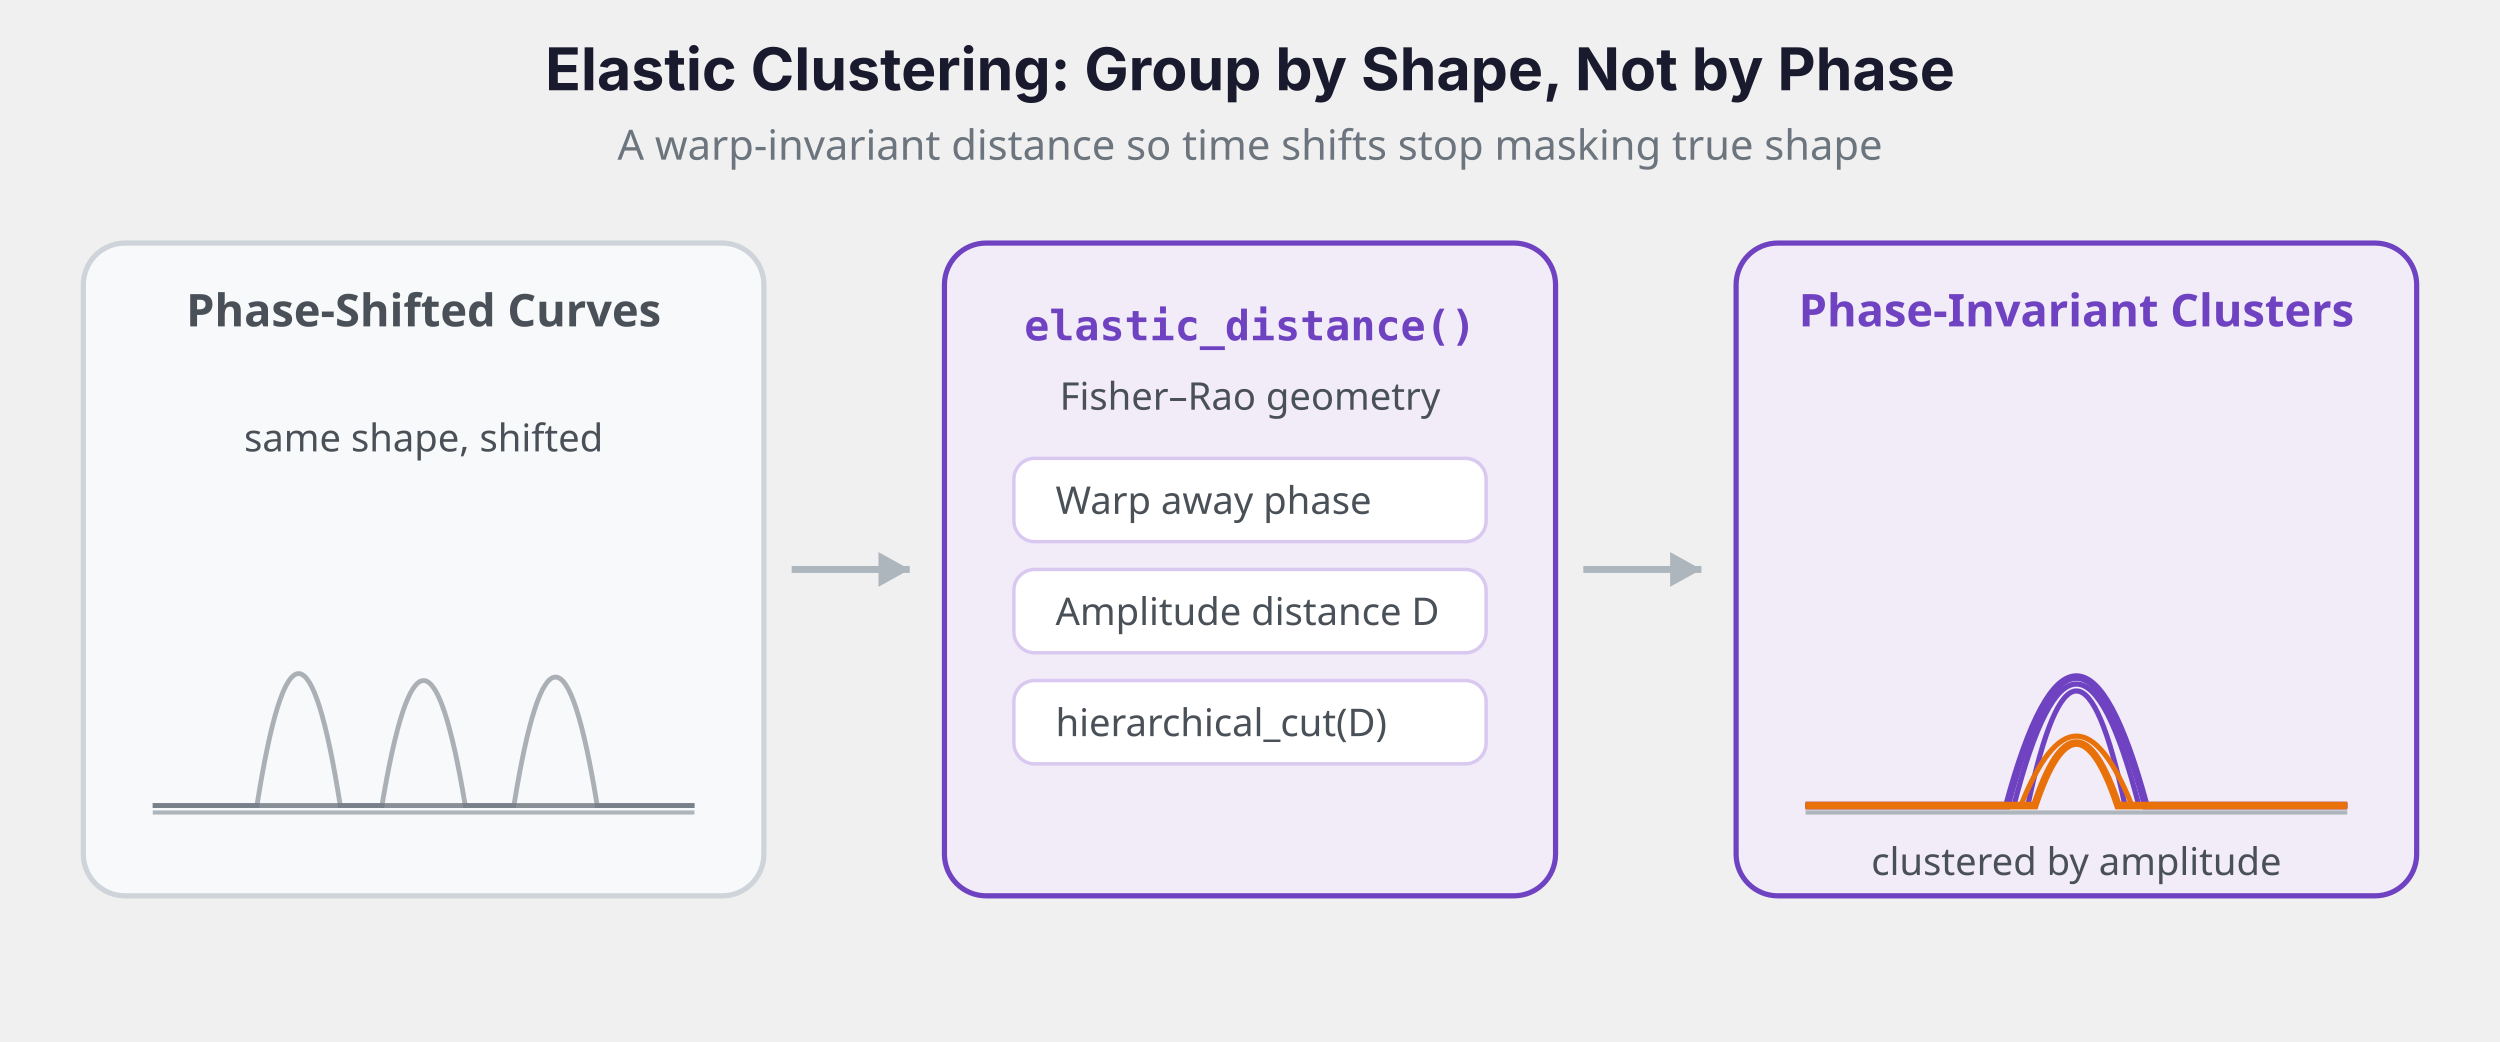
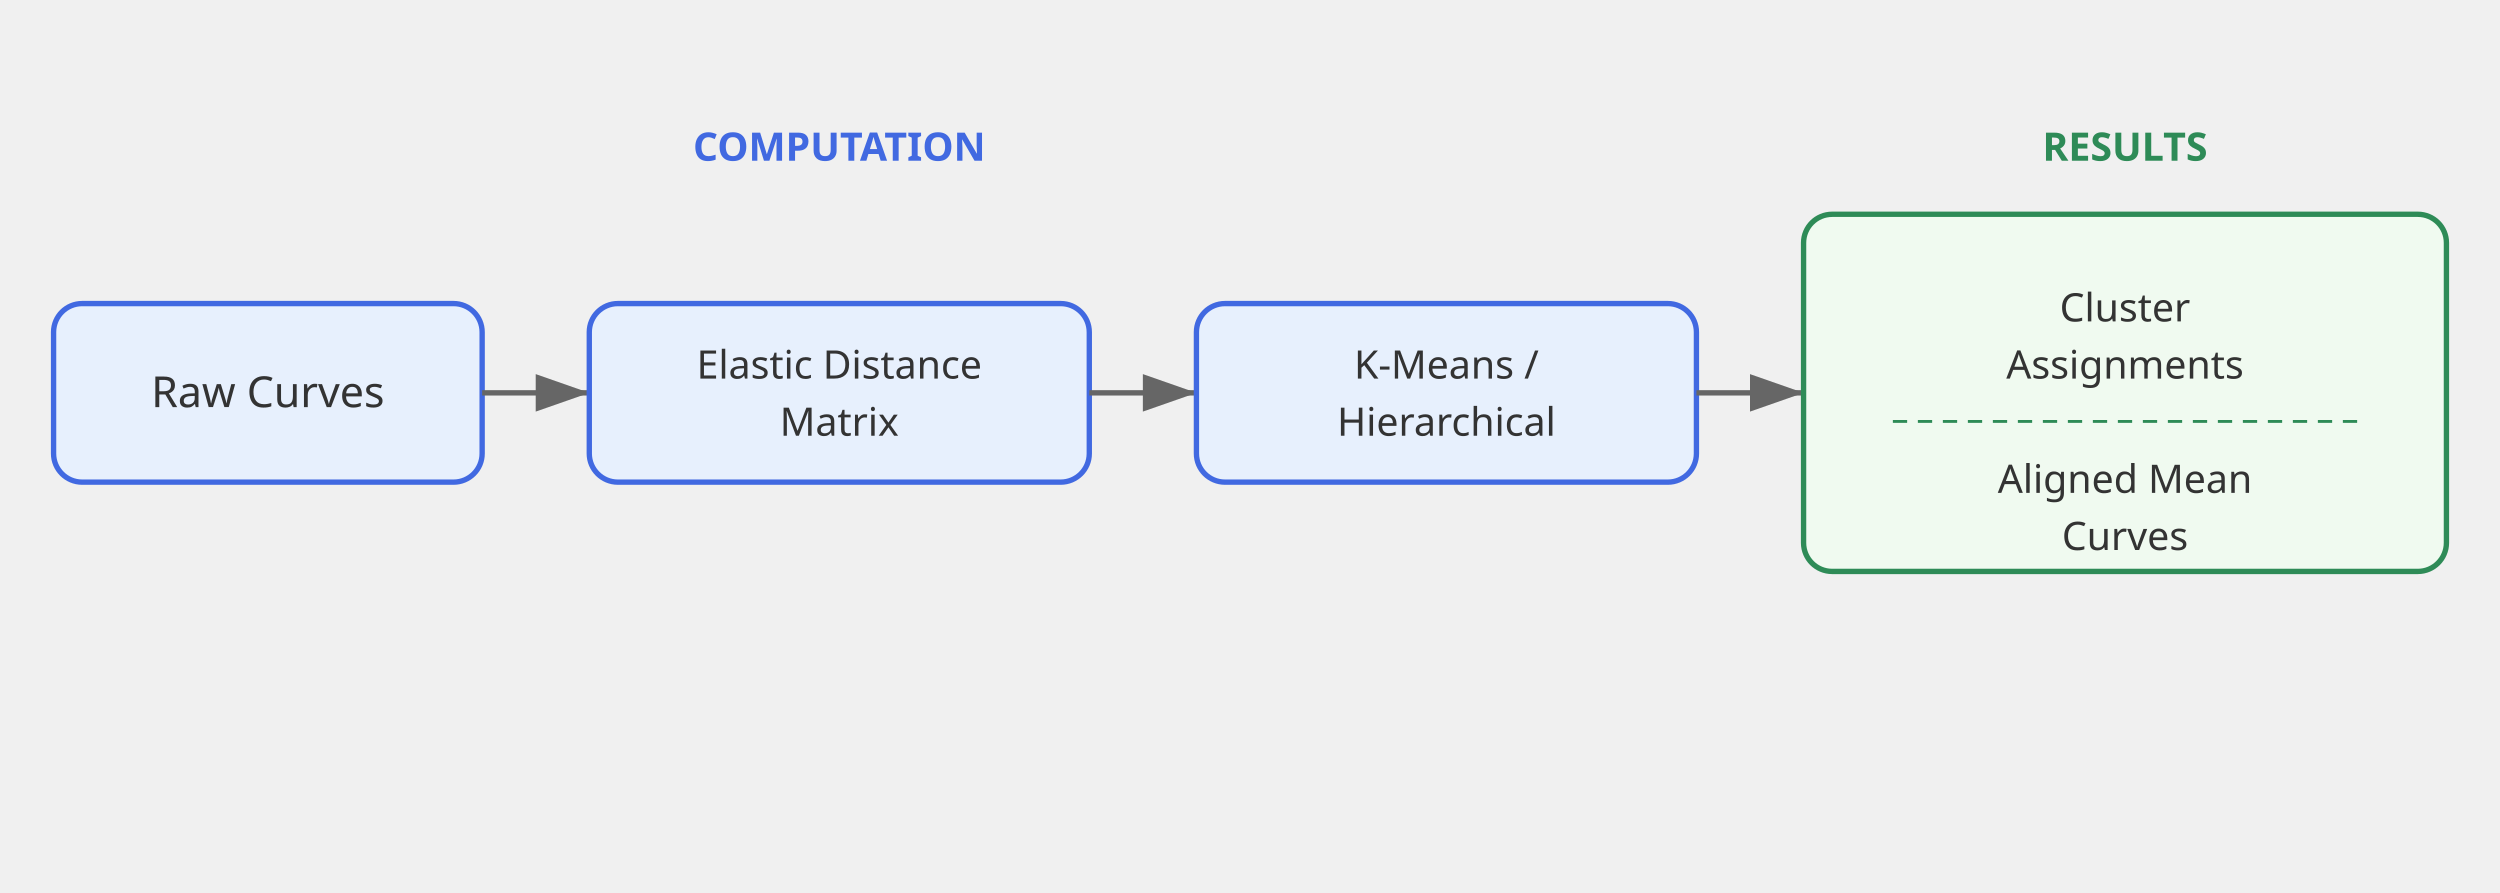
- <svg xmlns="http://www.w3.org/2000/svg" viewBox="0 0 720 300" fill="none" role="img" aria-label="Elastic clustering: remove phase, then cluster on amplitude distance">
-   <style>
-     .ttl{font:700 17px system-ui,-apple-system,sans-serif;fill:#1a1a2e}
-     .sub{font:400 12px system-ui,sans-serif;fill:#6c757d}
-     .lab{font:700 13px system-ui,sans-serif}
-     .sm{font:400 11px system-ui,sans-serif;fill:#495057}
-     .mono{font:600 12px ui-monospace,monospace}
-   </style>
-   <text class="ttl" x="360" y="26" text-anchor="middle">Elastic Clustering: Group by Shape, Not by Phase</text>
-   <text class="sub" x="360" y="46" text-anchor="middle">A warp-invariant distance so time shifts stop masking true shape</text>
-   <rect x="24" y="70" width="196" height="188" rx="12" fill="#f8f9fa" stroke="#ced4da" stroke-width="1.5" />
-   <text class="lab" x="122" y="94" text-anchor="middle" fill="#495057">Phase-Shifted Curves</text>
-   <g transform="translate(44,116)">
-     <line x1="0" y1="118" x2="156" y2="118" stroke="#adb5bd" stroke-width="1.2" />
-     <path d="M0 116 L30 116 Q42 40 54 116 L156 116" stroke="#6c757d" stroke-opacity=".55" stroke-width="1.4" fill="none" />
-     <path d="M0 116 L66 116 Q78 44 90 116 L156 116" stroke="#6c757d" stroke-opacity=".55" stroke-width="1.4" fill="none" />
-     <path d="M0 116 L104 116 Q116 42 128 116 L156 116" stroke="#6c757d" stroke-opacity=".55" stroke-width="1.4" fill="none" />
-     <text class="sm" x="78" y="14" text-anchor="middle" fill="#6c757d">same shape, shifted</text>
-   </g>
-   <path d="M228 164 h34" stroke="#adb5bd" stroke-width="2" />
-   <path d="M262 164 l-9 -5 v10 z" fill="#adb5bd" />
-   <rect x="272" y="70" width="176" height="188" rx="12" fill="#f2ecf9" stroke="#6f42c1" stroke-width="1.5" />
-   <text class="mono" x="360" y="98" text-anchor="middle" fill="#6f42c1">elastic_distance()</text>
-   <text class="sm" x="360" y="118" text-anchor="middle">Fisher–Rao geometry</text>
-   <g transform="translate(292,132)">
-     <rect x="0" y="0" width="136" height="24" rx="6" fill="#fff" stroke="#d9c8ef" />
-     <text class="sm" x="12" y="16">Warp away phase</text>
-     <rect x="0" y="32" width="136" height="24" rx="6" fill="#fff" stroke="#d9c8ef" />
-     <text class="sm" x="12" y="48">Amplitude distance D</text>
-     <rect x="0" y="64" width="136" height="24" rx="6" fill="#fff" stroke="#d9c8ef" />
-     <text class="sm" x="12" y="80">hierarchical_cut(D)</text>
-   </g>
-   <path d="M456 164 h34" stroke="#adb5bd" stroke-width="2" />
-   <path d="M490 164 l-9 -5 v10 z" fill="#adb5bd" />
-   <rect x="500" y="70" width="196" height="188" rx="12" fill="#f2ecf9" stroke="#6f42c1" stroke-width="1.5" />
-   <text class="lab" x="598" y="94" text-anchor="middle" fill="#6f42c1">Phase-Invariant Clusters</text>
-   <g transform="translate(520,116)">
-     <line x1="0" y1="118" x2="156" y2="118" stroke="#adb5bd" stroke-width="1.2" />
-     <path d="M0 116 L60 116 Q78 46 96 116 L156 116" stroke="#6f42c1" stroke-width="1.5" fill="none" />
-     <path d="M0 116 L64 116 Q78 50 92 116 L156 116" stroke="#6f42c1" stroke-width="1.5" fill="none" />
-     <path d="M0 116 L58 116 Q78 42 98 116 L156 116" stroke="#6f42c1" stroke-width="2.2" fill="none" />
-     <path d="M0 116 L62 116 Q78 76 94 116 L156 116" stroke="#e8710a" stroke-width="1.5" fill="none" />
-     <path d="M0 116 L66 116 Q78 80 90 116 L156 116" stroke="#e8710a" stroke-width="2.2" fill="none" />
-   </g>
-   <text class="sm" x="598" y="252" text-anchor="middle" fill="#6c757d">clustered by amplitude</text>
+ <svg xmlns="http://www.w3.org/2000/svg" width="700" height="250" viewBox="0 0 700 250">
+   <defs>
+     <marker id="ar" markerWidth="10" markerHeight="7" refX="10" refY="3.5" orient="auto">
+       <polygon points="0 0, 10 3.5, 0 7" fill="#666" />
+     </marker>
+   </defs>
+   <rect x="15" y="85" width="120" height="50" rx="8" fill="#e7f0fd" stroke="#4169E1" stroke-width="1.5" />
+   <text x="75" y="114" text-anchor="middle" font-family="sans-serif" font-size="12" fill="#333">Raw Curves</text>
+   <line x1="135" y1="110" x2="165" y2="110" stroke="#666" stroke-width="1.5" marker-end="url(#ar)" />
+   <rect x="165" y="85" width="140" height="50" rx="8" fill="#e7f0fd" stroke="#4169E1" stroke-width="1.5" />
+   <text x="235" y="106" text-anchor="middle" font-family="sans-serif" font-size="11" fill="#333">Elastic Distance</text>
+   <text x="235" y="122" text-anchor="middle" font-family="sans-serif" font-size="11" fill="#333">Matrix</text>
+   <line x1="305" y1="110" x2="335" y2="110" stroke="#666" stroke-width="1.5" marker-end="url(#ar)" />
+   <rect x="335" y="85" width="140" height="50" rx="8" fill="#e7f0fd" stroke="#4169E1" stroke-width="1.5" />
+   <text x="405" y="106" text-anchor="middle" font-family="sans-serif" font-size="11" fill="#333">K-Means /</text>
+   <text x="405" y="122" text-anchor="middle" font-family="sans-serif" font-size="11" fill="#333">Hierarchical</text>
+   <line x1="475" y1="110" x2="505" y2="110" stroke="#666" stroke-width="1.5" marker-end="url(#ar)" />
+   <rect x="505" y="60" width="180" height="100" rx="8" fill="#f0faf0" stroke="#2E8B57" stroke-width="1.5" />
+   <text x="595" y="90" text-anchor="middle" font-family="sans-serif" font-size="11" fill="#333">Cluster</text>
+   <text x="595" y="106" text-anchor="middle" font-family="sans-serif" font-size="11" fill="#333">Assignments</text>
+   <line x1="530" y1="118" x2="660" y2="118" stroke="#2E8B57" stroke-width="0.8" stroke-dasharray="4,3" />
+   <text x="595" y="138" text-anchor="middle" font-family="sans-serif" font-size="11" fill="#333">Aligned Mean</text>
+   <text x="595" y="154" text-anchor="middle" font-family="sans-serif" font-size="11" fill="#333">Curves</text>
+   <text x="235" y="45" text-anchor="middle" font-family="sans-serif" font-size="11" fill="#4169E1" font-weight="bold">COMPUTATION</text>
+   <text x="595" y="45" text-anchor="middle" font-family="sans-serif" font-size="11" fill="#2E8B57" font-weight="bold">RESULTS</text>
</svg>
